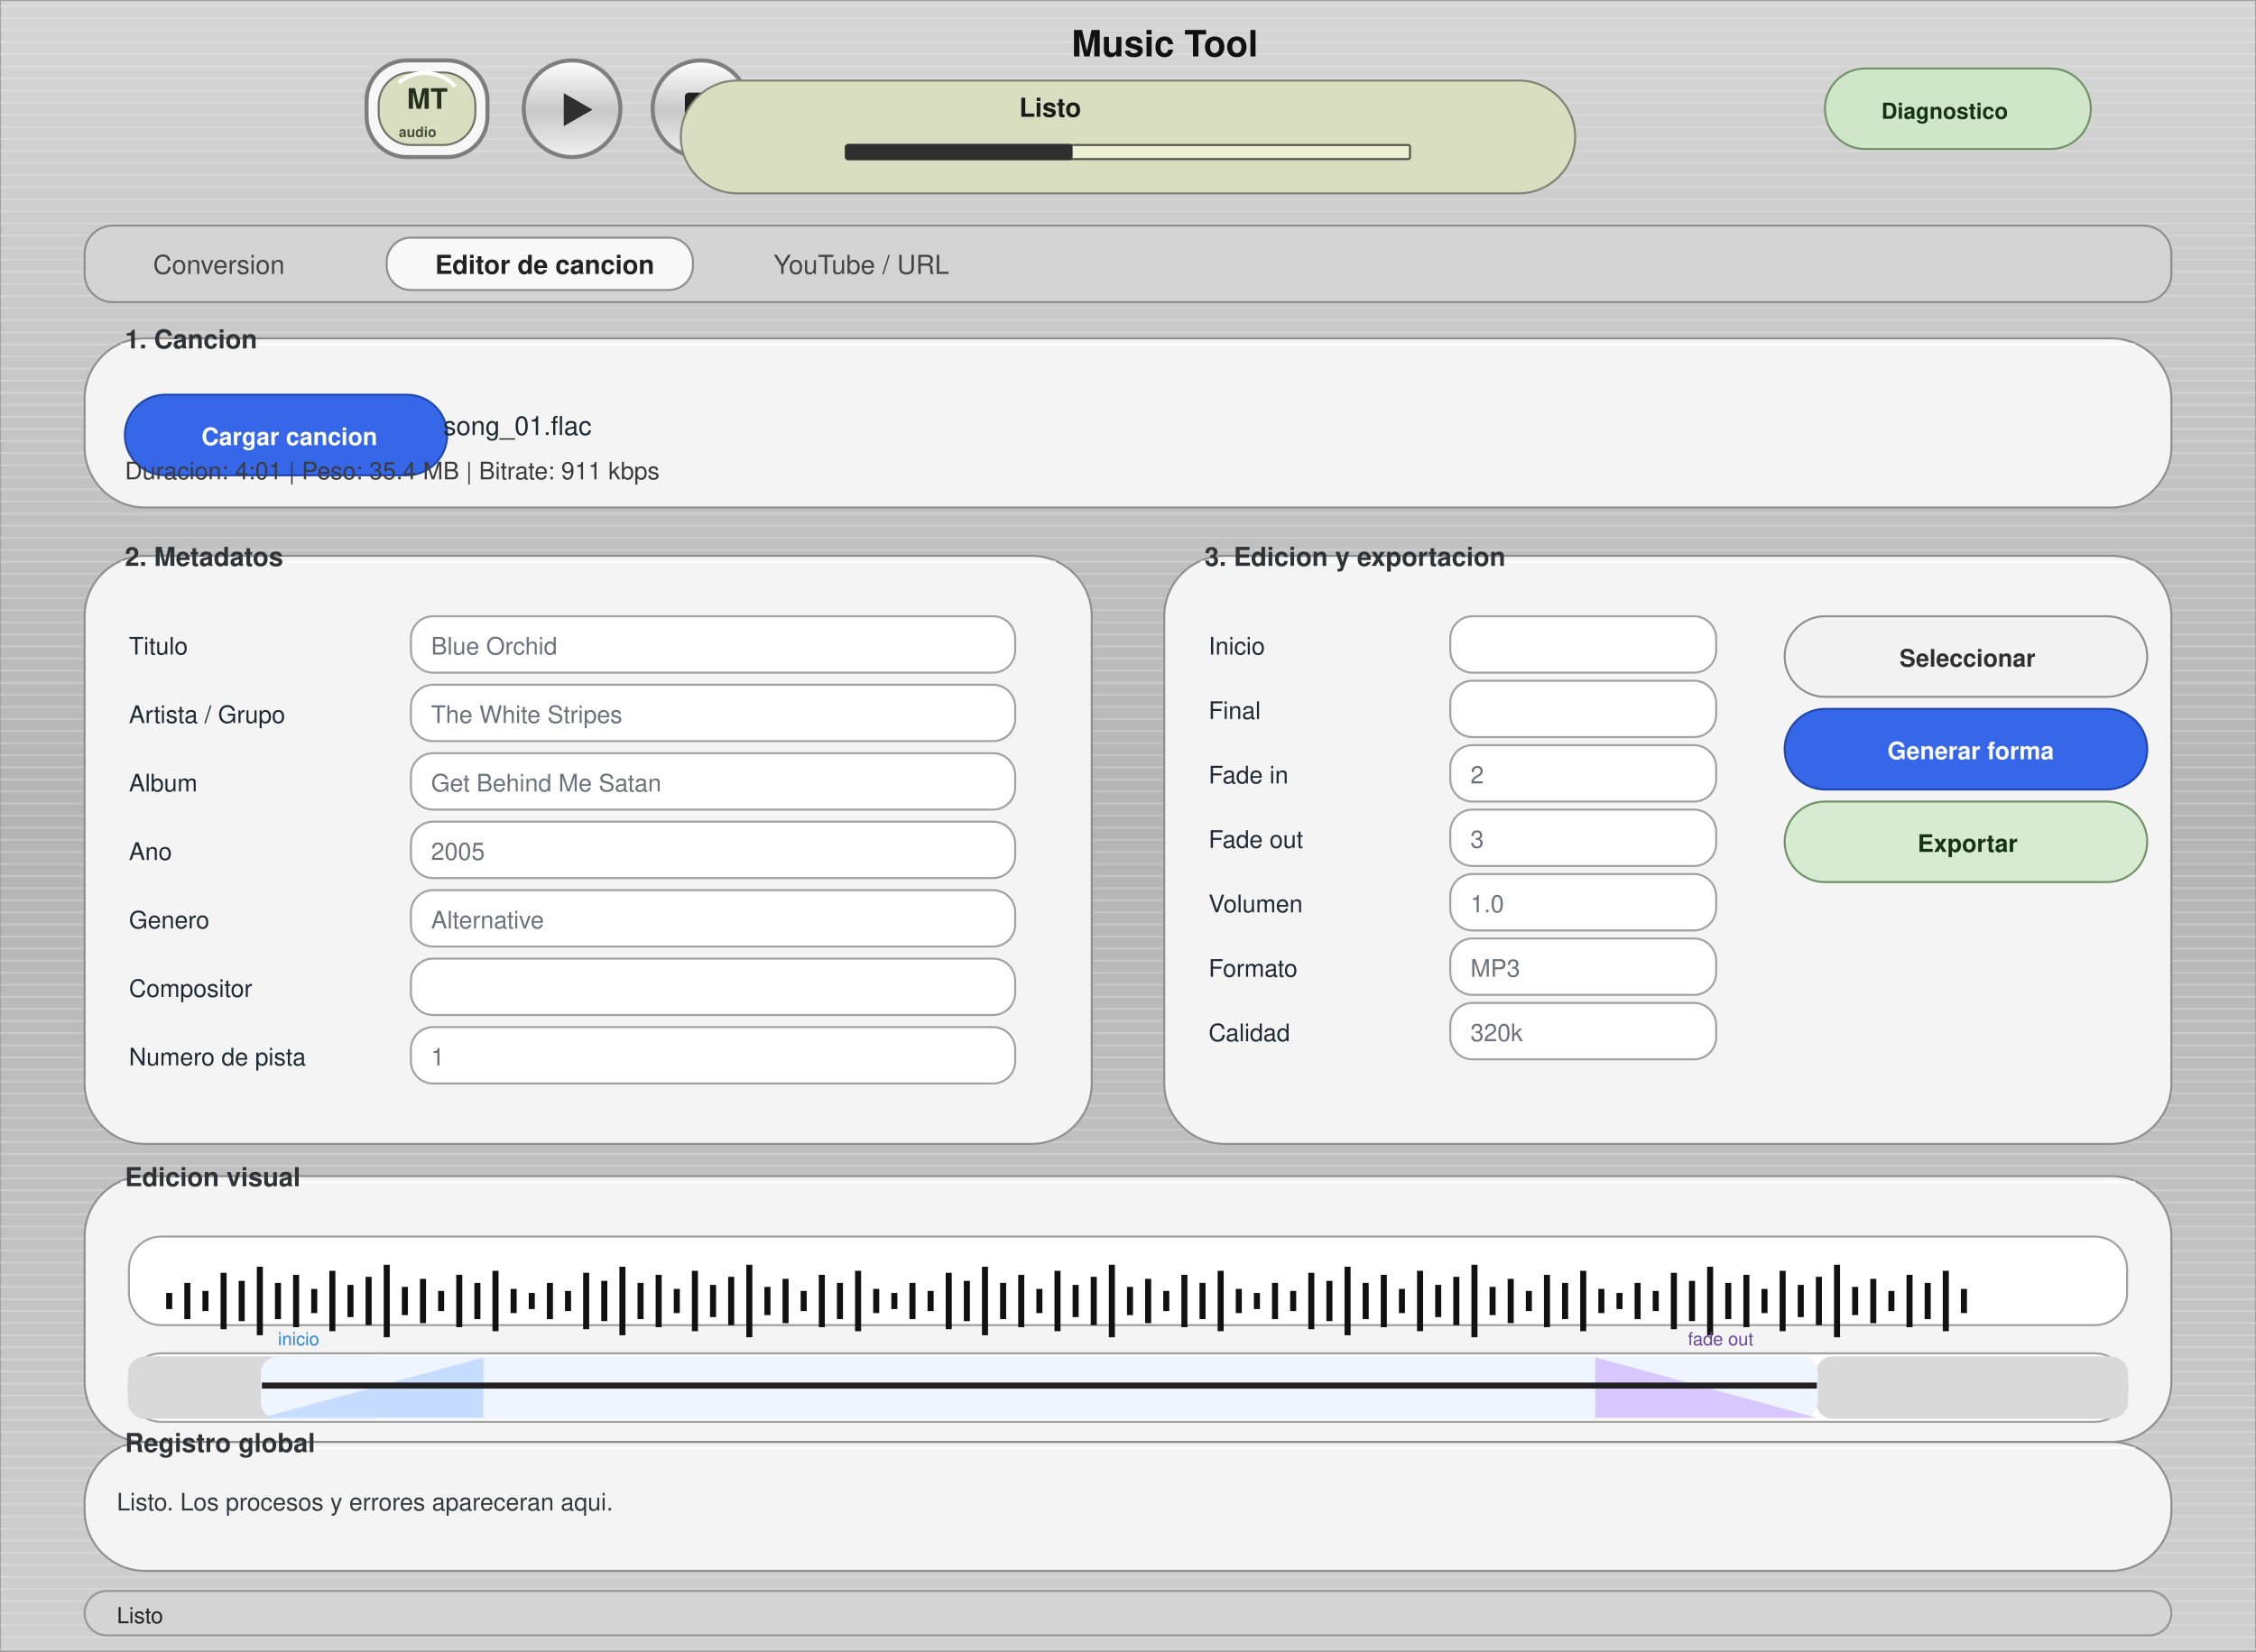
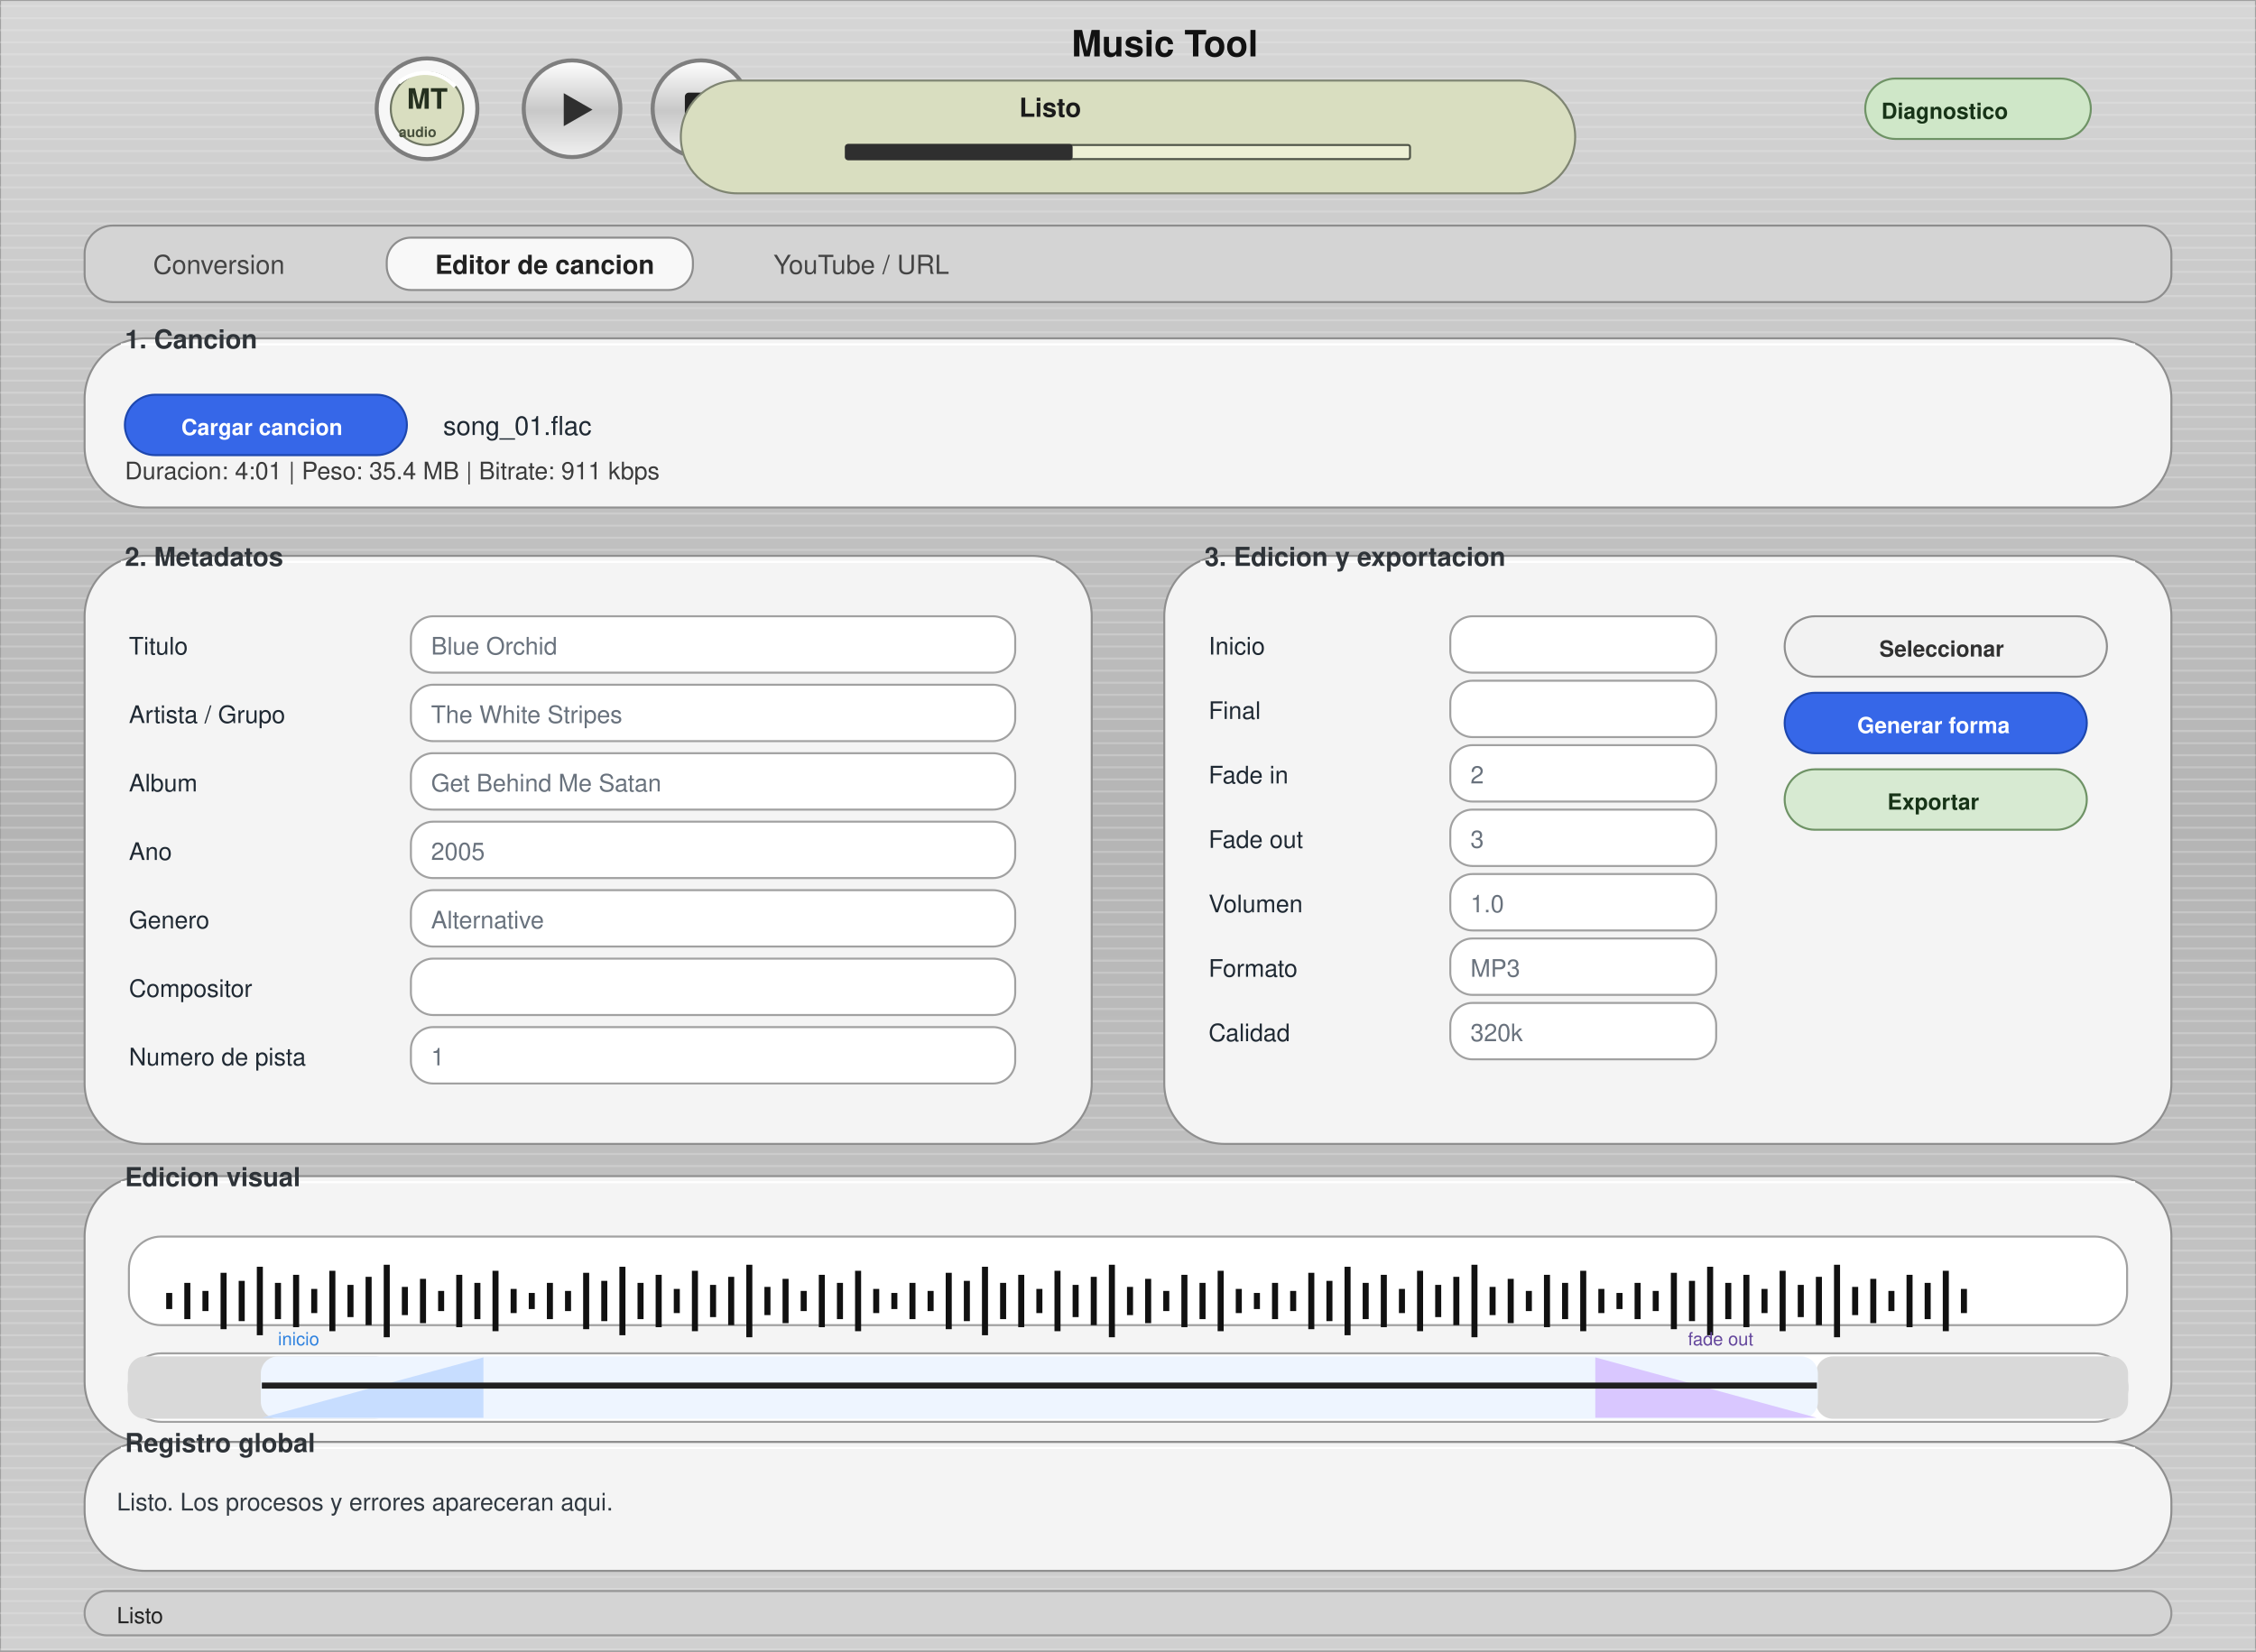
<svg xmlns="http://www.w3.org/2000/svg" width="1120" height="820" viewBox="0 0 1120 820">
  <defs>
    <linearGradient id="metal" x1="0" x2="0" y1="0" y2="1">
      <stop offset="0" stop-color="#d6d6d6" />
      <stop offset="0.5" stop-color="#b4b4b4" />
      <stop offset="1" stop-color="#d0d0d0" />
    </linearGradient>
    <linearGradient id="buttonChrome" x1="0" x2="0" y1="0" y2="1">
      <stop offset="0" stop-color="#ffffff" />
      <stop offset="0.52" stop-color="#c8c8c8" />
      <stop offset="1" stop-color="#f1f1f1" />
    </linearGradient>
    <linearGradient id="tableHeader" x1="0" x2="0" y1="0" y2="1">
      <stop offset="0" stop-color="#f9f9f9" />
      <stop offset="1" stop-color="#bdbdbd" />
    </linearGradient>
  </defs>
  <rect x="0" y="0" width="1120" height="820" rx="0" fill="url(#metal)" stroke="#a0a0a0" />
  <line x1="0" y1="3" x2="1120" y2="3" stroke="#eeeeee" opacity="0.28" />
  <line x1="0" y1="9" x2="1120" y2="9" stroke="#eeeeee" opacity="0.28" />
  <line x1="0" y1="15" x2="1120" y2="15" stroke="#eeeeee" opacity="0.28" />
  <line x1="0" y1="21" x2="1120" y2="21" stroke="#eeeeee" opacity="0.28" />
  <line x1="0" y1="27" x2="1120" y2="27" stroke="#eeeeee" opacity="0.28" />
  <line x1="0" y1="33" x2="1120" y2="33" stroke="#eeeeee" opacity="0.28" />
  <line x1="0" y1="39" x2="1120" y2="39" stroke="#eeeeee" opacity="0.28" />
  <line x1="0" y1="45" x2="1120" y2="45" stroke="#eeeeee" opacity="0.28" />
  <line x1="0" y1="51" x2="1120" y2="51" stroke="#eeeeee" opacity="0.28" />
  <line x1="0" y1="57" x2="1120" y2="57" stroke="#eeeeee" opacity="0.28" />
  <line x1="0" y1="63" x2="1120" y2="63" stroke="#eeeeee" opacity="0.28" />
  <line x1="0" y1="69" x2="1120" y2="69" stroke="#eeeeee" opacity="0.28" />
  <line x1="0" y1="75" x2="1120" y2="75" stroke="#eeeeee" opacity="0.28" />
  <line x1="0" y1="81" x2="1120" y2="81" stroke="#eeeeee" opacity="0.28" />
  <line x1="0" y1="87" x2="1120" y2="87" stroke="#eeeeee" opacity="0.28" />
  <line x1="0" y1="93" x2="1120" y2="93" stroke="#eeeeee" opacity="0.28" />
  <line x1="0" y1="99" x2="1120" y2="99" stroke="#eeeeee" opacity="0.28" />
  <line x1="0" y1="105" x2="1120" y2="105" stroke="#eeeeee" opacity="0.28" />
  <line x1="0" y1="111" x2="1120" y2="111" stroke="#eeeeee" opacity="0.28" />
  <line x1="0" y1="117" x2="1120" y2="117" stroke="#eeeeee" opacity="0.28" />
  <line x1="0" y1="123" x2="1120" y2="123" stroke="#eeeeee" opacity="0.28" />
  <line x1="0" y1="129" x2="1120" y2="129" stroke="#eeeeee" opacity="0.28" />
  <line x1="0" y1="135" x2="1120" y2="135" stroke="#eeeeee" opacity="0.28" />
  <line x1="0" y1="141" x2="1120" y2="141" stroke="#eeeeee" opacity="0.28" />
  <line x1="0" y1="147" x2="1120" y2="147" stroke="#eeeeee" opacity="0.28" />
  <line x1="0" y1="153" x2="1120" y2="153" stroke="#eeeeee" opacity="0.28" />
  <line x1="0" y1="159" x2="1120" y2="159" stroke="#eeeeee" opacity="0.28" />
  <line x1="0" y1="165" x2="1120" y2="165" stroke="#eeeeee" opacity="0.28" />
  <line x1="0" y1="171" x2="1120" y2="171" stroke="#eeeeee" opacity="0.28" />
  <line x1="0" y1="177" x2="1120" y2="177" stroke="#eeeeee" opacity="0.28" />
  <line x1="0" y1="183" x2="1120" y2="183" stroke="#eeeeee" opacity="0.28" />
  <line x1="0" y1="189" x2="1120" y2="189" stroke="#eeeeee" opacity="0.28" />
  <line x1="0" y1="195" x2="1120" y2="195" stroke="#eeeeee" opacity="0.28" />
  <line x1="0" y1="201" x2="1120" y2="201" stroke="#eeeeee" opacity="0.28" />
  <line x1="0" y1="207" x2="1120" y2="207" stroke="#eeeeee" opacity="0.28" />
  <line x1="0" y1="213" x2="1120" y2="213" stroke="#eeeeee" opacity="0.28" />
  <line x1="0" y1="219" x2="1120" y2="219" stroke="#eeeeee" opacity="0.28" />
  <line x1="0" y1="225" x2="1120" y2="225" stroke="#eeeeee" opacity="0.28" />
  <line x1="0" y1="231" x2="1120" y2="231" stroke="#eeeeee" opacity="0.28" />
  <line x1="0" y1="237" x2="1120" y2="237" stroke="#eeeeee" opacity="0.28" />
  <line x1="0" y1="243" x2="1120" y2="243" stroke="#eeeeee" opacity="0.28" />
  <line x1="0" y1="249" x2="1120" y2="249" stroke="#eeeeee" opacity="0.28" />
  <line x1="0" y1="255" x2="1120" y2="255" stroke="#eeeeee" opacity="0.28" />
  <line x1="0" y1="261" x2="1120" y2="261" stroke="#eeeeee" opacity="0.28" />
  <line x1="0" y1="267" x2="1120" y2="267" stroke="#eeeeee" opacity="0.28" />
  <line x1="0" y1="273" x2="1120" y2="273" stroke="#eeeeee" opacity="0.28" />
  <line x1="0" y1="279" x2="1120" y2="279" stroke="#eeeeee" opacity="0.28" />
  <line x1="0" y1="285" x2="1120" y2="285" stroke="#eeeeee" opacity="0.28" />
  <line x1="0" y1="291" x2="1120" y2="291" stroke="#eeeeee" opacity="0.28" />
  <line x1="0" y1="297" x2="1120" y2="297" stroke="#eeeeee" opacity="0.28" />
  <line x1="0" y1="303" x2="1120" y2="303" stroke="#eeeeee" opacity="0.28" />
  <line x1="0" y1="309" x2="1120" y2="309" stroke="#eeeeee" opacity="0.28" />
  <line x1="0" y1="315" x2="1120" y2="315" stroke="#eeeeee" opacity="0.28" />
  <line x1="0" y1="321" x2="1120" y2="321" stroke="#eeeeee" opacity="0.28" />
  <line x1="0" y1="327" x2="1120" y2="327" stroke="#eeeeee" opacity="0.28" />
  <line x1="0" y1="333" x2="1120" y2="333" stroke="#eeeeee" opacity="0.28" />
  <line x1="0" y1="339" x2="1120" y2="339" stroke="#eeeeee" opacity="0.28" />
  <line x1="0" y1="345" x2="1120" y2="345" stroke="#eeeeee" opacity="0.28" />
  <line x1="0" y1="351" x2="1120" y2="351" stroke="#eeeeee" opacity="0.28" />
  <line x1="0" y1="357" x2="1120" y2="357" stroke="#eeeeee" opacity="0.28" />
  <line x1="0" y1="363" x2="1120" y2="363" stroke="#eeeeee" opacity="0.28" />
  <line x1="0" y1="369" x2="1120" y2="369" stroke="#eeeeee" opacity="0.28" />
  <line x1="0" y1="375" x2="1120" y2="375" stroke="#eeeeee" opacity="0.28" />
  <line x1="0" y1="381" x2="1120" y2="381" stroke="#eeeeee" opacity="0.28" />
  <line x1="0" y1="387" x2="1120" y2="387" stroke="#eeeeee" opacity="0.28" />
  <line x1="0" y1="393" x2="1120" y2="393" stroke="#eeeeee" opacity="0.28" />
  <line x1="0" y1="399" x2="1120" y2="399" stroke="#eeeeee" opacity="0.28" />
  <line x1="0" y1="405" x2="1120" y2="405" stroke="#eeeeee" opacity="0.28" />
  <line x1="0" y1="411" x2="1120" y2="411" stroke="#eeeeee" opacity="0.28" />
  <line x1="0" y1="417" x2="1120" y2="417" stroke="#eeeeee" opacity="0.28" />
  <line x1="0" y1="423" x2="1120" y2="423" stroke="#eeeeee" opacity="0.28" />
  <line x1="0" y1="429" x2="1120" y2="429" stroke="#eeeeee" opacity="0.28" />
  <line x1="0" y1="435" x2="1120" y2="435" stroke="#eeeeee" opacity="0.28" />
  <line x1="0" y1="441" x2="1120" y2="441" stroke="#eeeeee" opacity="0.28" />
  <line x1="0" y1="447" x2="1120" y2="447" stroke="#eeeeee" opacity="0.28" />
  <line x1="0" y1="453" x2="1120" y2="453" stroke="#eeeeee" opacity="0.28" />
  <line x1="0" y1="459" x2="1120" y2="459" stroke="#eeeeee" opacity="0.28" />
  <line x1="0" y1="465" x2="1120" y2="465" stroke="#eeeeee" opacity="0.28" />
  <line x1="0" y1="471" x2="1120" y2="471" stroke="#eeeeee" opacity="0.28" />
  <line x1="0" y1="477" x2="1120" y2="477" stroke="#eeeeee" opacity="0.28" />
  <line x1="0" y1="483" x2="1120" y2="483" stroke="#eeeeee" opacity="0.28" />
  <line x1="0" y1="489" x2="1120" y2="489" stroke="#eeeeee" opacity="0.28" />
  <line x1="0" y1="495" x2="1120" y2="495" stroke="#eeeeee" opacity="0.28" />
  <line x1="0" y1="501" x2="1120" y2="501" stroke="#eeeeee" opacity="0.28" />
  <line x1="0" y1="507" x2="1120" y2="507" stroke="#eeeeee" opacity="0.28" />
  <line x1="0" y1="513" x2="1120" y2="513" stroke="#eeeeee" opacity="0.28" />
  <line x1="0" y1="519" x2="1120" y2="519" stroke="#eeeeee" opacity="0.28" />
  <line x1="0" y1="525" x2="1120" y2="525" stroke="#eeeeee" opacity="0.28" />
  <line x1="0" y1="531" x2="1120" y2="531" stroke="#eeeeee" opacity="0.28" />
  <line x1="0" y1="537" x2="1120" y2="537" stroke="#eeeeee" opacity="0.28" />
  <line x1="0" y1="543" x2="1120" y2="543" stroke="#eeeeee" opacity="0.28" />
  <line x1="0" y1="549" x2="1120" y2="549" stroke="#eeeeee" opacity="0.28" />
  <line x1="0" y1="555" x2="1120" y2="555" stroke="#eeeeee" opacity="0.28" />
  <line x1="0" y1="561" x2="1120" y2="561" stroke="#eeeeee" opacity="0.28" />
  <line x1="0" y1="567" x2="1120" y2="567" stroke="#eeeeee" opacity="0.28" />
  <line x1="0" y1="573" x2="1120" y2="573" stroke="#eeeeee" opacity="0.28" />
  <line x1="0" y1="579" x2="1120" y2="579" stroke="#eeeeee" opacity="0.28" />
  <line x1="0" y1="585" x2="1120" y2="585" stroke="#eeeeee" opacity="0.28" />
  <line x1="0" y1="591" x2="1120" y2="591" stroke="#eeeeee" opacity="0.28" />
  <line x1="0" y1="597" x2="1120" y2="597" stroke="#eeeeee" opacity="0.28" />
  <line x1="0" y1="603" x2="1120" y2="603" stroke="#eeeeee" opacity="0.28" />
  <line x1="0" y1="609" x2="1120" y2="609" stroke="#eeeeee" opacity="0.28" />
  <line x1="0" y1="615" x2="1120" y2="615" stroke="#eeeeee" opacity="0.28" />
  <line x1="0" y1="621" x2="1120" y2="621" stroke="#eeeeee" opacity="0.28" />
  <line x1="0" y1="627" x2="1120" y2="627" stroke="#eeeeee" opacity="0.28" />
  <line x1="0" y1="633" x2="1120" y2="633" stroke="#eeeeee" opacity="0.28" />
  <line x1="0" y1="639" x2="1120" y2="639" stroke="#eeeeee" opacity="0.28" />
  <line x1="0" y1="645" x2="1120" y2="645" stroke="#eeeeee" opacity="0.28" />
  <line x1="0" y1="651" x2="1120" y2="651" stroke="#eeeeee" opacity="0.28" />
  <line x1="0" y1="657" x2="1120" y2="657" stroke="#eeeeee" opacity="0.28" />
  <line x1="0" y1="663" x2="1120" y2="663" stroke="#eeeeee" opacity="0.28" />
  <line x1="0" y1="669" x2="1120" y2="669" stroke="#eeeeee" opacity="0.28" />
  <line x1="0" y1="675" x2="1120" y2="675" stroke="#eeeeee" opacity="0.28" />
  <line x1="0" y1="681" x2="1120" y2="681" stroke="#eeeeee" opacity="0.28" />
  <line x1="0" y1="687" x2="1120" y2="687" stroke="#eeeeee" opacity="0.28" />
  <line x1="0" y1="693" x2="1120" y2="693" stroke="#eeeeee" opacity="0.28" />
  <line x1="0" y1="699" x2="1120" y2="699" stroke="#eeeeee" opacity="0.28" />
  <line x1="0" y1="705" x2="1120" y2="705" stroke="#eeeeee" opacity="0.28" />
  <line x1="0" y1="711" x2="1120" y2="711" stroke="#eeeeee" opacity="0.28" />
  <line x1="0" y1="717" x2="1120" y2="717" stroke="#eeeeee" opacity="0.28" />
  <line x1="0" y1="723" x2="1120" y2="723" stroke="#eeeeee" opacity="0.28" />
  <line x1="0" y1="729" x2="1120" y2="729" stroke="#eeeeee" opacity="0.28" />
  <line x1="0" y1="735" x2="1120" y2="735" stroke="#eeeeee" opacity="0.28" />
  <line x1="0" y1="741" x2="1120" y2="741" stroke="#eeeeee" opacity="0.28" />
  <line x1="0" y1="747" x2="1120" y2="747" stroke="#eeeeee" opacity="0.28" />
  <line x1="0" y1="753" x2="1120" y2="753" stroke="#eeeeee" opacity="0.28" />
  <line x1="0" y1="759" x2="1120" y2="759" stroke="#eeeeee" opacity="0.28" />
  <line x1="0" y1="765" x2="1120" y2="765" stroke="#eeeeee" opacity="0.28" />
  <line x1="0" y1="771" x2="1120" y2="771" stroke="#eeeeee" opacity="0.28" />
  <line x1="0" y1="777" x2="1120" y2="777" stroke="#eeeeee" opacity="0.28" />
  <line x1="0" y1="783" x2="1120" y2="783" stroke="#eeeeee" opacity="0.28" />
  <line x1="0" y1="789" x2="1120" y2="789" stroke="#eeeeee" opacity="0.28" />
  <line x1="0" y1="795" x2="1120" y2="795" stroke="#eeeeee" opacity="0.28" />
  <line x1="0" y1="801" x2="1120" y2="801" stroke="#eeeeee" opacity="0.28" />
  <line x1="0" y1="807" x2="1120" y2="807" stroke="#eeeeee" opacity="0.28" />
  <line x1="0" y1="813" x2="1120" y2="813" stroke="#eeeeee" opacity="0.28" />
  <line x1="0" y1="819" x2="1120" y2="819" stroke="#eeeeee" opacity="0.28" />
  <text x="532" y="28" font-family="-apple-system, BlinkMacSystemFont, Helvetica, Arial, sans-serif" font-size="18" font-weight="700" fill="#111111">Music Tool</text>
-   <rect x="182" y="30" width="60" height="48" rx="20" fill="#f7f7f7" stroke="#7d7d7d" stroke-width="2" />
-   <rect x="188" y="36" width="48" height="36" rx="16" fill="#d9dec0" stroke="#6e7562" />
+   <circle cx="212" cy="54" r="25" fill="#f7f7f7" stroke="#7d7d7d" stroke-width="2" />
+   <circle cx="212" cy="54" r="18" fill="#d9dec0" stroke="#6e7562" />
  <path d="M198 41 A20 20 0 0 1 226 43" fill="none" stroke="#ffffff" stroke-width="2" />
  <text x="202" y="54" font-family="-apple-system, BlinkMacSystemFont, Helvetica, Arial, sans-serif" font-size="14" font-weight="700" fill="#25301f">MT</text>
  <text x="198" y="68" font-family="-apple-system, BlinkMacSystemFont, Helvetica, Arial, sans-serif" font-size="7" font-weight="700" fill="#47503c">audio</text>
  <circle cx="284" cy="54" r="24" fill="url(#buttonChrome)" stroke="#7f7f7f" stroke-width="2" />
  <text x="278" y="61" font-family="-apple-system, BlinkMacSystemFont, Helvetica, Arial, sans-serif" font-size="18" font-weight="700" fill="#2f2f2f">▶</text>
  <circle cx="348" cy="54" r="24" fill="url(#buttonChrome)" stroke="#7f7f7f" stroke-width="2" />
  <rect x="340" y="46" width="16" height="16" rx="2" fill="#202020" />
  <rect x="338" y="40" width="444" height="56" rx="28" fill="#d9dec0" stroke="#7f8572" />
  <text x="506" y="58" font-family="-apple-system, BlinkMacSystemFont, Helvetica, Arial, sans-serif" font-size="13" font-weight="700" fill="#1b1b1b">Listo</text>
  <rect x="420" y="72" width="280" height="7" rx="1" fill="#edf0d5" stroke="#4f5447" />
  <rect x="420" y="72" width="112" height="7" rx="1" fill="#2f2f2f" stroke="#2f2f2f" />
-   <rect x="906" y="34" width="132" height="40" rx="20" fill="#cfe7c8" stroke="#6f9366" />
+   <rect x="926" y="39" width="112" height="30" rx="15" fill="#cfe7c8" stroke="#6f9366" />
  <text x="934" y="59" font-family="-apple-system, BlinkMacSystemFont, Helvetica, Arial, sans-serif" font-size="11" font-weight="700" fill="#173317">Diagnostico</text>
  <rect x="42" y="112" width="1036" height="38" rx="14" fill="#d4d4d4" stroke="#8d8d8d" />
  <text x="76" y="136" font-family="-apple-system, BlinkMacSystemFont, Helvetica, Arial, sans-serif" font-size="13" font-weight="500" fill="#444">Conversion</text>
  <rect x="192" y="118" width="152" height="26" rx="12" fill="#f8f8f8" stroke="#8d8d8d" />
  <text x="216" y="136" font-family="-apple-system, BlinkMacSystemFont, Helvetica, Arial, sans-serif" font-size="13" font-weight="600" fill="#222">Editor de cancion</text>
  <text x="384" y="136" font-family="-apple-system, BlinkMacSystemFont, Helvetica, Arial, sans-serif" font-size="13" font-weight="500" fill="#444">YouTube / URL</text>
  <rect x="42" y="168" width="1036" height="84" rx="30" fill="#f4f4f4" stroke="#8f8f8f" />
  <line x1="60" y1="171" x2="1060" y2="171" stroke="#ffffff" />
  <text x="62" y="173" font-family="-apple-system, BlinkMacSystemFont, Helvetica, Arial, sans-serif" font-size="13" font-weight="600" fill="#2e3338">1. Cancion</text>
-   <rect x="62" y="196" width="160" height="40" rx="20" fill="#3667e8" stroke="#1d47af" />
-   <text x="100" y="221" font-family="-apple-system, BlinkMacSystemFont, Helvetica, Arial, sans-serif" font-size="12" font-weight="700" fill="#ffffff">Cargar cancion</text>
+   <rect x="62" y="196" width="140" height="30" rx="15" fill="#3667e8" stroke="#1d47af" />
+   <text x="90" y="216" font-family="-apple-system, BlinkMacSystemFont, Helvetica, Arial, sans-serif" font-size="11" font-weight="700" fill="#ffffff">Cargar cancion</text>
  <text x="220" y="216" font-family="-apple-system, BlinkMacSystemFont, Helvetica, Arial, sans-serif" font-size="13" font-weight="500" fill="#1f2933">song_01.flac</text>
  <text x="62" y="238" font-family="-apple-system, BlinkMacSystemFont, Helvetica, Arial, sans-serif" font-size="12" font-weight="400" fill="#3b3b3b">Duracion: 4:01 | Peso: 35.4 MB | Bitrate: 911 kbps</text>
  <rect x="42" y="276" width="500" height="292" rx="30" fill="#f4f4f4" stroke="#8f8f8f" />
  <line x1="60" y1="279" x2="524" y2="279" stroke="#ffffff" />
  <text x="62" y="281" font-family="-apple-system, BlinkMacSystemFont, Helvetica, Arial, sans-serif" font-size="13" font-weight="600" fill="#2e3338">2. Metadatos</text>
  <text x="64" y="325" font-family="-apple-system, BlinkMacSystemFont, Helvetica, Arial, sans-serif" font-size="12" font-weight="500" fill="#1f2933">Titulo</text>
  <rect x="204" y="306" width="300" height="28" rx="11" fill="#ffffff" stroke="#a1a1a1" />
  <text x="214" y="325" font-family="-apple-system, BlinkMacSystemFont, Helvetica, Arial, sans-serif" font-size="12" font-weight="400" fill="#69727d">Blue Orchid</text>
  <text x="64" y="359" font-family="-apple-system, BlinkMacSystemFont, Helvetica, Arial, sans-serif" font-size="12" font-weight="500" fill="#1f2933">Artista / Grupo</text>
  <rect x="204" y="340" width="300" height="28" rx="11" fill="#ffffff" stroke="#a1a1a1" />
  <text x="214" y="359" font-family="-apple-system, BlinkMacSystemFont, Helvetica, Arial, sans-serif" font-size="12" font-weight="400" fill="#69727d">The White Stripes</text>
  <text x="64" y="393" font-family="-apple-system, BlinkMacSystemFont, Helvetica, Arial, sans-serif" font-size="12" font-weight="500" fill="#1f2933">Album</text>
  <rect x="204" y="374" width="300" height="28" rx="11" fill="#ffffff" stroke="#a1a1a1" />
  <text x="214" y="393" font-family="-apple-system, BlinkMacSystemFont, Helvetica, Arial, sans-serif" font-size="12" font-weight="400" fill="#69727d">Get Behind Me Satan</text>
  <text x="64" y="427" font-family="-apple-system, BlinkMacSystemFont, Helvetica, Arial, sans-serif" font-size="12" font-weight="500" fill="#1f2933">Ano</text>
  <rect x="204" y="408" width="300" height="28" rx="11" fill="#ffffff" stroke="#a1a1a1" />
  <text x="214" y="427" font-family="-apple-system, BlinkMacSystemFont, Helvetica, Arial, sans-serif" font-size="12" font-weight="400" fill="#69727d">2005</text>
  <text x="64" y="461" font-family="-apple-system, BlinkMacSystemFont, Helvetica, Arial, sans-serif" font-size="12" font-weight="500" fill="#1f2933">Genero</text>
  <rect x="204" y="442" width="300" height="28" rx="11" fill="#ffffff" stroke="#a1a1a1" />
  <text x="214" y="461" font-family="-apple-system, BlinkMacSystemFont, Helvetica, Arial, sans-serif" font-size="12" font-weight="400" fill="#69727d">Alternative</text>
  <text x="64" y="495" font-family="-apple-system, BlinkMacSystemFont, Helvetica, Arial, sans-serif" font-size="12" font-weight="500" fill="#1f2933">Compositor</text>
  <rect x="204" y="476" width="300" height="28" rx="11" fill="#ffffff" stroke="#a1a1a1" />
  <text x="214" y="495" font-family="-apple-system, BlinkMacSystemFont, Helvetica, Arial, sans-serif" font-size="12" font-weight="400" fill="#69727d" />
  <text x="64" y="529" font-family="-apple-system, BlinkMacSystemFont, Helvetica, Arial, sans-serif" font-size="12" font-weight="500" fill="#1f2933">Numero de pista</text>
  <rect x="204" y="510" width="300" height="28" rx="11" fill="#ffffff" stroke="#a1a1a1" />
  <text x="214" y="529" font-family="-apple-system, BlinkMacSystemFont, Helvetica, Arial, sans-serif" font-size="12" font-weight="400" fill="#69727d">1</text>
  <rect x="578" y="276" width="500" height="292" rx="30" fill="#f4f4f4" stroke="#8f8f8f" />
  <line x1="596" y1="279" x2="1060" y2="279" stroke="#ffffff" />
  <text x="598" y="281" font-family="-apple-system, BlinkMacSystemFont, Helvetica, Arial, sans-serif" font-size="13" font-weight="600" fill="#2e3338">3. Edicion y exportacion</text>
  <text x="600" y="325" font-family="-apple-system, BlinkMacSystemFont, Helvetica, Arial, sans-serif" font-size="12" font-weight="500" fill="#1f2933">Inicio</text>
  <rect x="720" y="306" width="132" height="28" rx="11" fill="#ffffff" stroke="#a1a1a1" />
  <text x="730" y="325" font-family="-apple-system, BlinkMacSystemFont, Helvetica, Arial, sans-serif" font-size="12" font-weight="400" fill="#69727d" />
  <text x="600" y="357" font-family="-apple-system, BlinkMacSystemFont, Helvetica, Arial, sans-serif" font-size="12" font-weight="500" fill="#1f2933">Final</text>
  <rect x="720" y="338" width="132" height="28" rx="11" fill="#ffffff" stroke="#a1a1a1" />
  <text x="730" y="357" font-family="-apple-system, BlinkMacSystemFont, Helvetica, Arial, sans-serif" font-size="12" font-weight="400" fill="#69727d" />
  <text x="600" y="389" font-family="-apple-system, BlinkMacSystemFont, Helvetica, Arial, sans-serif" font-size="12" font-weight="500" fill="#1f2933">Fade in</text>
  <rect x="720" y="370" width="132" height="28" rx="11" fill="#ffffff" stroke="#a1a1a1" />
  <text x="730" y="389" font-family="-apple-system, BlinkMacSystemFont, Helvetica, Arial, sans-serif" font-size="12" font-weight="400" fill="#69727d">2</text>
  <text x="600" y="421" font-family="-apple-system, BlinkMacSystemFont, Helvetica, Arial, sans-serif" font-size="12" font-weight="500" fill="#1f2933">Fade out</text>
  <rect x="720" y="402" width="132" height="28" rx="11" fill="#ffffff" stroke="#a1a1a1" />
  <text x="730" y="421" font-family="-apple-system, BlinkMacSystemFont, Helvetica, Arial, sans-serif" font-size="12" font-weight="400" fill="#69727d">3</text>
  <text x="600" y="453" font-family="-apple-system, BlinkMacSystemFont, Helvetica, Arial, sans-serif" font-size="12" font-weight="500" fill="#1f2933">Volumen</text>
  <rect x="720" y="434" width="132" height="28" rx="11" fill="#ffffff" stroke="#a1a1a1" />
  <text x="730" y="453" font-family="-apple-system, BlinkMacSystemFont, Helvetica, Arial, sans-serif" font-size="12" font-weight="400" fill="#69727d">1.0</text>
  <text x="600" y="485" font-family="-apple-system, BlinkMacSystemFont, Helvetica, Arial, sans-serif" font-size="12" font-weight="500" fill="#1f2933">Formato</text>
  <rect x="720" y="466" width="132" height="28" rx="11" fill="#ffffff" stroke="#a1a1a1" />
  <text x="730" y="485" font-family="-apple-system, BlinkMacSystemFont, Helvetica, Arial, sans-serif" font-size="12" font-weight="400" fill="#69727d">MP3</text>
  <text x="600" y="517" font-family="-apple-system, BlinkMacSystemFont, Helvetica, Arial, sans-serif" font-size="12" font-weight="500" fill="#1f2933">Calidad</text>
  <rect x="720" y="498" width="132" height="28" rx="11" fill="#ffffff" stroke="#a1a1a1" />
  <text x="730" y="517" font-family="-apple-system, BlinkMacSystemFont, Helvetica, Arial, sans-serif" font-size="12" font-weight="400" fill="#69727d">320k</text>
-   <rect x="886" y="306" width="180" height="40" rx="20" fill="#f2f2f2" stroke="#8f8f8f" />
-   <text x="943" y="331" font-family="-apple-system, BlinkMacSystemFont, Helvetica, Arial, sans-serif" font-size="12" font-weight="700" fill="#303030">Seleccionar</text>
-   <rect x="886" y="352" width="180" height="40" rx="20" fill="#3667e8" stroke="#1d47af" />
-   <text x="937" y="377" font-family="-apple-system, BlinkMacSystemFont, Helvetica, Arial, sans-serif" font-size="12" font-weight="700" fill="#ffffff">Generar forma</text>
-   <rect x="886" y="398" width="180" height="40" rx="20" fill="#d7ead2" stroke="#6f9366" />
-   <text x="952" y="423" font-family="-apple-system, BlinkMacSystemFont, Helvetica, Arial, sans-serif" font-size="12" font-weight="700" fill="#173317">Exportar</text>
+   <rect x="886" y="306" width="160" height="30" rx="15" fill="#f2f2f2" stroke="#8f8f8f" />
+   <text x="933" y="326" font-family="-apple-system, BlinkMacSystemFont, Helvetica, Arial, sans-serif" font-size="11" font-weight="700" fill="#303030">Seleccionar</text>
+   <rect x="886" y="344" width="150" height="30" rx="15" fill="#3667e8" stroke="#1d47af" />
+   <text x="922" y="364" font-family="-apple-system, BlinkMacSystemFont, Helvetica, Arial, sans-serif" font-size="11" font-weight="700" fill="#ffffff">Generar forma</text>
+   <rect x="886" y="382" width="150" height="30" rx="15" fill="#d7ead2" stroke="#6f9366" />
+   <text x="937" y="402" font-family="-apple-system, BlinkMacSystemFont, Helvetica, Arial, sans-serif" font-size="11" font-weight="700" fill="#173317">Exportar</text>
  <rect x="42" y="584" width="1036" height="132" rx="30" fill="#f4f4f4" stroke="#8f8f8f" />
  <line x1="60" y1="587" x2="1060" y2="587" stroke="#ffffff" />
  <text x="62" y="589" font-family="-apple-system, BlinkMacSystemFont, Helvetica, Arial, sans-serif" font-size="13" font-weight="600" fill="#2e3338">Edicion visual</text>
  <rect x="64" y="614" width="992" height="44" rx="16" fill="#ffffff" stroke="#a1a1a1" />
  <line x1="84" y1="642" x2="84" y2="650" stroke="#111111" stroke-width="3" />
  <line x1="93" y1="637" x2="93" y2="655" stroke="#111111" stroke-width="3" />
  <line x1="102" y1="641" x2="102" y2="651" stroke="#111111" stroke-width="3" />
  <line x1="111" y1="632" x2="111" y2="660" stroke="#111111" stroke-width="3" />
  <line x1="120" y1="636" x2="120" y2="656" stroke="#111111" stroke-width="3" />
  <line x1="129" y1="629" x2="129" y2="663" stroke="#111111" stroke-width="3" />
  <line x1="138" y1="637" x2="138" y2="655" stroke="#111111" stroke-width="3" />
  <line x1="147" y1="633" x2="147" y2="659" stroke="#111111" stroke-width="3" />
  <line x1="156" y1="640" x2="156" y2="652" stroke="#111111" stroke-width="3" />
  <line x1="165" y1="631" x2="165" y2="661" stroke="#111111" stroke-width="3" />
  <line x1="174" y1="638" x2="174" y2="654" stroke="#111111" stroke-width="3" />
  <line x1="183" y1="634" x2="183" y2="658" stroke="#111111" stroke-width="3" />
  <line x1="192" y1="628" x2="192" y2="664" stroke="#111111" stroke-width="3" />
  <line x1="201" y1="639" x2="201" y2="653" stroke="#111111" stroke-width="3" />
  <line x1="210" y1="635" x2="210" y2="657" stroke="#111111" stroke-width="3" />
  <line x1="219" y1="641" x2="219" y2="651" stroke="#111111" stroke-width="3" />
  <line x1="228" y1="633" x2="228" y2="659" stroke="#111111" stroke-width="3" />
  <line x1="237" y1="637" x2="237" y2="655" stroke="#111111" stroke-width="3" />
  <line x1="246" y1="631" x2="246" y2="661" stroke="#111111" stroke-width="3" />
  <line x1="255" y1="640" x2="255" y2="652" stroke="#111111" stroke-width="3" />
  <line x1="264" y1="642" x2="264" y2="650" stroke="#111111" stroke-width="3" />
  <line x1="273" y1="637" x2="273" y2="655" stroke="#111111" stroke-width="3" />
  <line x1="282" y1="641" x2="282" y2="651" stroke="#111111" stroke-width="3" />
  <line x1="291" y1="632" x2="291" y2="660" stroke="#111111" stroke-width="3" />
  <line x1="300" y1="636" x2="300" y2="656" stroke="#111111" stroke-width="3" />
  <line x1="309" y1="629" x2="309" y2="663" stroke="#111111" stroke-width="3" />
  <line x1="318" y1="637" x2="318" y2="655" stroke="#111111" stroke-width="3" />
  <line x1="327" y1="633" x2="327" y2="659" stroke="#111111" stroke-width="3" />
  <line x1="336" y1="640" x2="336" y2="652" stroke="#111111" stroke-width="3" />
  <line x1="345" y1="631" x2="345" y2="661" stroke="#111111" stroke-width="3" />
  <line x1="354" y1="638" x2="354" y2="654" stroke="#111111" stroke-width="3" />
  <line x1="363" y1="634" x2="363" y2="658" stroke="#111111" stroke-width="3" />
  <line x1="372" y1="628" x2="372" y2="664" stroke="#111111" stroke-width="3" />
  <line x1="381" y1="639" x2="381" y2="653" stroke="#111111" stroke-width="3" />
  <line x1="390" y1="635" x2="390" y2="657" stroke="#111111" stroke-width="3" />
  <line x1="399" y1="641" x2="399" y2="651" stroke="#111111" stroke-width="3" />
  <line x1="408" y1="633" x2="408" y2="659" stroke="#111111" stroke-width="3" />
  <line x1="417" y1="637" x2="417" y2="655" stroke="#111111" stroke-width="3" />
  <line x1="426" y1="631" x2="426" y2="661" stroke="#111111" stroke-width="3" />
  <line x1="435" y1="640" x2="435" y2="652" stroke="#111111" stroke-width="3" />
  <line x1="444" y1="642" x2="444" y2="650" stroke="#111111" stroke-width="3" />
  <line x1="453" y1="637" x2="453" y2="655" stroke="#111111" stroke-width="3" />
  <line x1="462" y1="641" x2="462" y2="651" stroke="#111111" stroke-width="3" />
  <line x1="471" y1="632" x2="471" y2="660" stroke="#111111" stroke-width="3" />
  <line x1="480" y1="636" x2="480" y2="656" stroke="#111111" stroke-width="3" />
  <line x1="489" y1="629" x2="489" y2="663" stroke="#111111" stroke-width="3" />
  <line x1="498" y1="637" x2="498" y2="655" stroke="#111111" stroke-width="3" />
  <line x1="507" y1="633" x2="507" y2="659" stroke="#111111" stroke-width="3" />
  <line x1="516" y1="640" x2="516" y2="652" stroke="#111111" stroke-width="3" />
  <line x1="525" y1="631" x2="525" y2="661" stroke="#111111" stroke-width="3" />
  <line x1="534" y1="638" x2="534" y2="654" stroke="#111111" stroke-width="3" />
  <line x1="543" y1="634" x2="543" y2="658" stroke="#111111" stroke-width="3" />
  <line x1="552" y1="628" x2="552" y2="664" stroke="#111111" stroke-width="3" />
  <line x1="561" y1="639" x2="561" y2="653" stroke="#111111" stroke-width="3" />
  <line x1="570" y1="635" x2="570" y2="657" stroke="#111111" stroke-width="3" />
  <line x1="579" y1="641" x2="579" y2="651" stroke="#111111" stroke-width="3" />
  <line x1="588" y1="633" x2="588" y2="659" stroke="#111111" stroke-width="3" />
  <line x1="597" y1="637" x2="597" y2="655" stroke="#111111" stroke-width="3" />
  <line x1="606" y1="631" x2="606" y2="661" stroke="#111111" stroke-width="3" />
  <line x1="615" y1="640" x2="615" y2="652" stroke="#111111" stroke-width="3" />
  <line x1="624" y1="642" x2="624" y2="650" stroke="#111111" stroke-width="3" />
  <line x1="633" y1="637" x2="633" y2="655" stroke="#111111" stroke-width="3" />
  <line x1="642" y1="641" x2="642" y2="651" stroke="#111111" stroke-width="3" />
  <line x1="651" y1="632" x2="651" y2="660" stroke="#111111" stroke-width="3" />
  <line x1="660" y1="636" x2="660" y2="656" stroke="#111111" stroke-width="3" />
  <line x1="669" y1="629" x2="669" y2="663" stroke="#111111" stroke-width="3" />
  <line x1="678" y1="637" x2="678" y2="655" stroke="#111111" stroke-width="3" />
  <line x1="687" y1="633" x2="687" y2="659" stroke="#111111" stroke-width="3" />
  <line x1="696" y1="640" x2="696" y2="652" stroke="#111111" stroke-width="3" />
  <line x1="705" y1="631" x2="705" y2="661" stroke="#111111" stroke-width="3" />
  <line x1="714" y1="638" x2="714" y2="654" stroke="#111111" stroke-width="3" />
  <line x1="723" y1="634" x2="723" y2="658" stroke="#111111" stroke-width="3" />
  <line x1="732" y1="628" x2="732" y2="664" stroke="#111111" stroke-width="3" />
  <line x1="741" y1="639" x2="741" y2="653" stroke="#111111" stroke-width="3" />
  <line x1="750" y1="635" x2="750" y2="657" stroke="#111111" stroke-width="3" />
  <line x1="759" y1="641" x2="759" y2="651" stroke="#111111" stroke-width="3" />
  <line x1="768" y1="633" x2="768" y2="659" stroke="#111111" stroke-width="3" />
  <line x1="777" y1="637" x2="777" y2="655" stroke="#111111" stroke-width="3" />
  <line x1="786" y1="631" x2="786" y2="661" stroke="#111111" stroke-width="3" />
  <line x1="795" y1="640" x2="795" y2="652" stroke="#111111" stroke-width="3" />
  <line x1="804" y1="642" x2="804" y2="650" stroke="#111111" stroke-width="3" />
  <line x1="813" y1="637" x2="813" y2="655" stroke="#111111" stroke-width="3" />
  <line x1="822" y1="641" x2="822" y2="651" stroke="#111111" stroke-width="3" />
  <line x1="831" y1="632" x2="831" y2="660" stroke="#111111" stroke-width="3" />
  <line x1="840" y1="636" x2="840" y2="656" stroke="#111111" stroke-width="3" />
  <line x1="849" y1="629" x2="849" y2="663" stroke="#111111" stroke-width="3" />
  <line x1="858" y1="637" x2="858" y2="655" stroke="#111111" stroke-width="3" />
  <line x1="867" y1="633" x2="867" y2="659" stroke="#111111" stroke-width="3" />
  <line x1="876" y1="640" x2="876" y2="652" stroke="#111111" stroke-width="3" />
  <line x1="885" y1="631" x2="885" y2="661" stroke="#111111" stroke-width="3" />
  <line x1="894" y1="638" x2="894" y2="654" stroke="#111111" stroke-width="3" />
  <line x1="903" y1="634" x2="903" y2="658" stroke="#111111" stroke-width="3" />
  <line x1="912" y1="628" x2="912" y2="664" stroke="#111111" stroke-width="3" />
  <line x1="921" y1="639" x2="921" y2="653" stroke="#111111" stroke-width="3" />
  <line x1="930" y1="635" x2="930" y2="657" stroke="#111111" stroke-width="3" />
  <line x1="939" y1="641" x2="939" y2="651" stroke="#111111" stroke-width="3" />
  <line x1="948" y1="633" x2="948" y2="659" stroke="#111111" stroke-width="3" />
  <line x1="957" y1="637" x2="957" y2="655" stroke="#111111" stroke-width="3" />
  <line x1="966" y1="631" x2="966" y2="661" stroke="#111111" stroke-width="3" />
  <line x1="975" y1="640" x2="975" y2="652" stroke="#111111" stroke-width="3" />
  <rect x="64" y="672" width="992" height="34" rx="16" fill="#ffffff" stroke="#a1a1a1" />
  <rect x="64" y="674" width="130" height="30" rx="8" fill="#d9d9d9" stroke="#d9d9d9" />
  <rect x="902" y="674" width="154" height="30" rx="8" fill="#d9d9d9" stroke="#d9d9d9" />
  <rect x="130" y="674" width="772" height="30" rx="8" fill="#eef5ff" stroke="#eef5ff" />
  <polygon points="130,704 240,674 240,704" fill="#c7ddff" />
  <polygon points="792,674 902,704 792,704" fill="#d9c7ff" />
  <line x1="130" y1="688" x2="902" y2="688" stroke="#202020" stroke-width="3" />
  <text x="138" y="668" font-family="-apple-system, BlinkMacSystemFont, Helvetica, Arial, sans-serif" font-size="9" font-weight="500" fill="#2f82df">inicio</text>
  <text x="838" y="668" font-family="-apple-system, BlinkMacSystemFont, Helvetica, Arial, sans-serif" font-size="9" font-weight="500" fill="#64469c">fade out</text>
  <rect x="42" y="716" width="1036" height="64" rx="30" fill="#f4f4f4" stroke="#8f8f8f" />
  <line x1="60" y1="719" x2="1060" y2="719" stroke="#ffffff" />
  <text x="62" y="721" font-family="-apple-system, BlinkMacSystemFont, Helvetica, Arial, sans-serif" font-size="13" font-weight="600" fill="#2e3338">Registro global</text>
  <text x="58" y="750" font-family="-apple-system, BlinkMacSystemFont, Helvetica, Arial, sans-serif" font-size="12" font-weight="400" fill="#313941">Listo. Los procesos y errores apareceran aqui.</text>
  <rect x="42" y="790" width="1036" height="22" rx="11" fill="#d4d4d4" stroke="#969696" />
  <text x="58" y="806" font-family="-apple-system, BlinkMacSystemFont, Helvetica, Arial, sans-serif" font-size="11" font-weight="500" fill="#222">Listo</text>
</svg>
